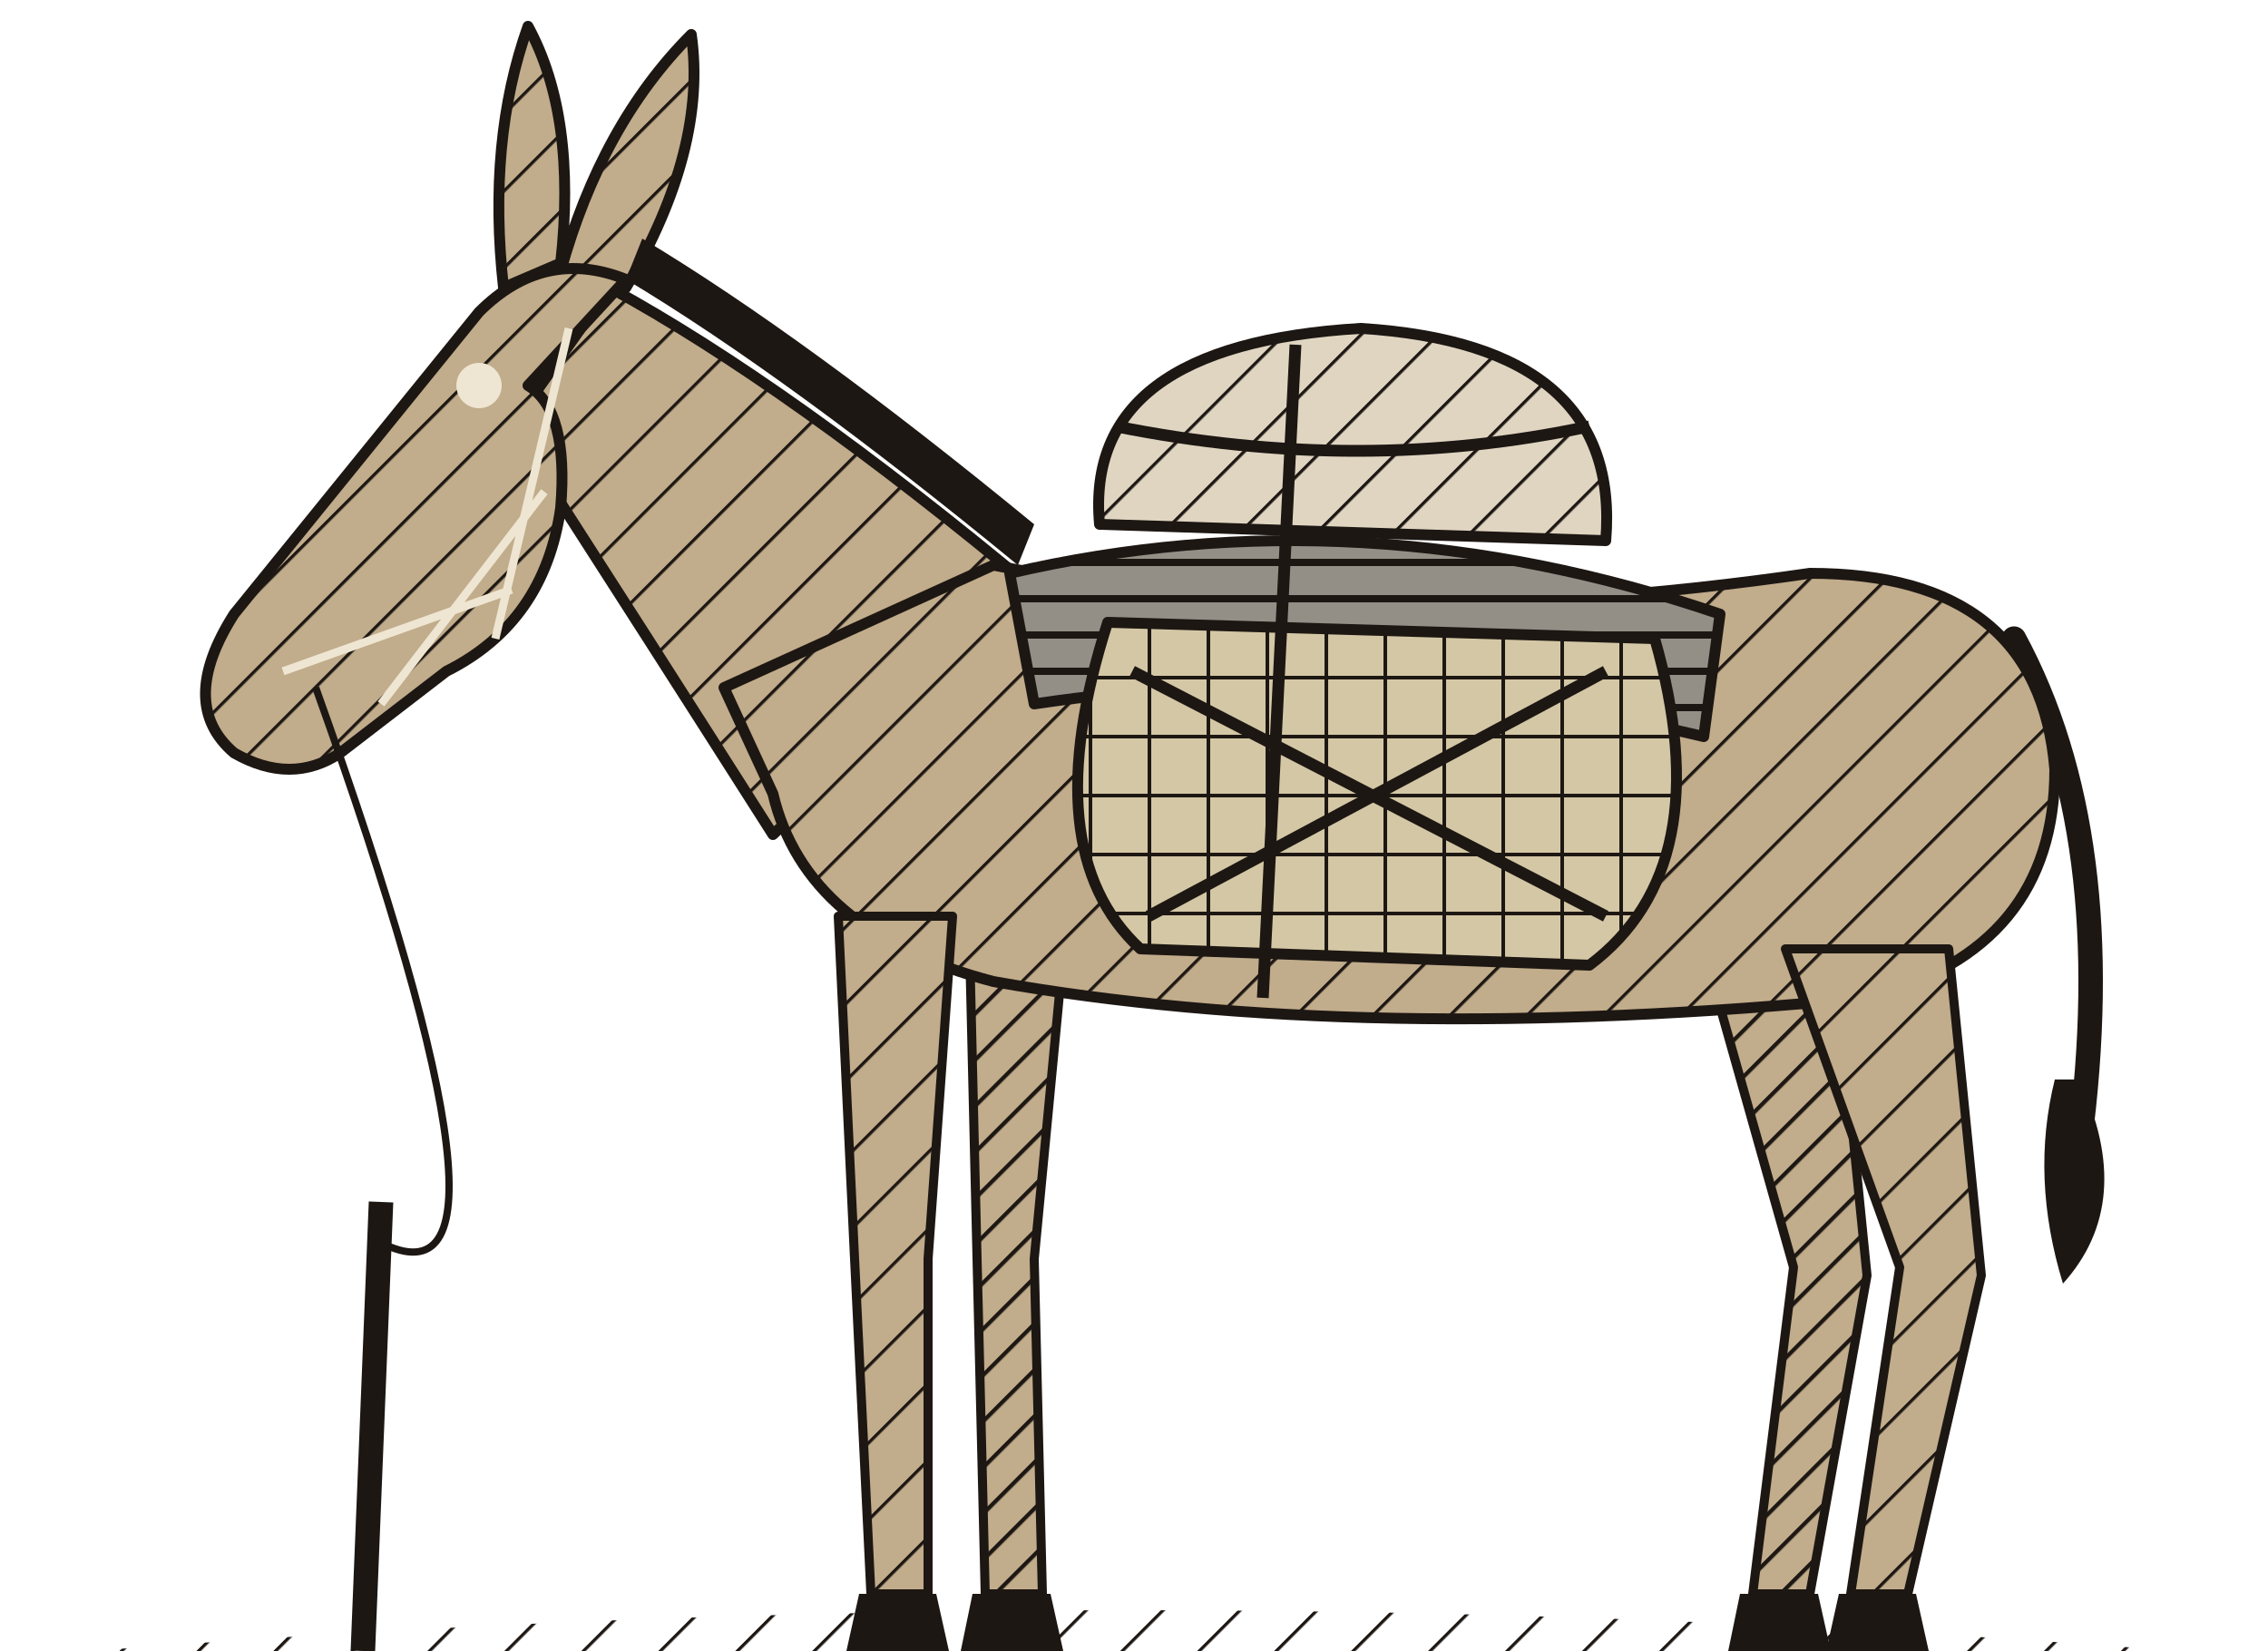
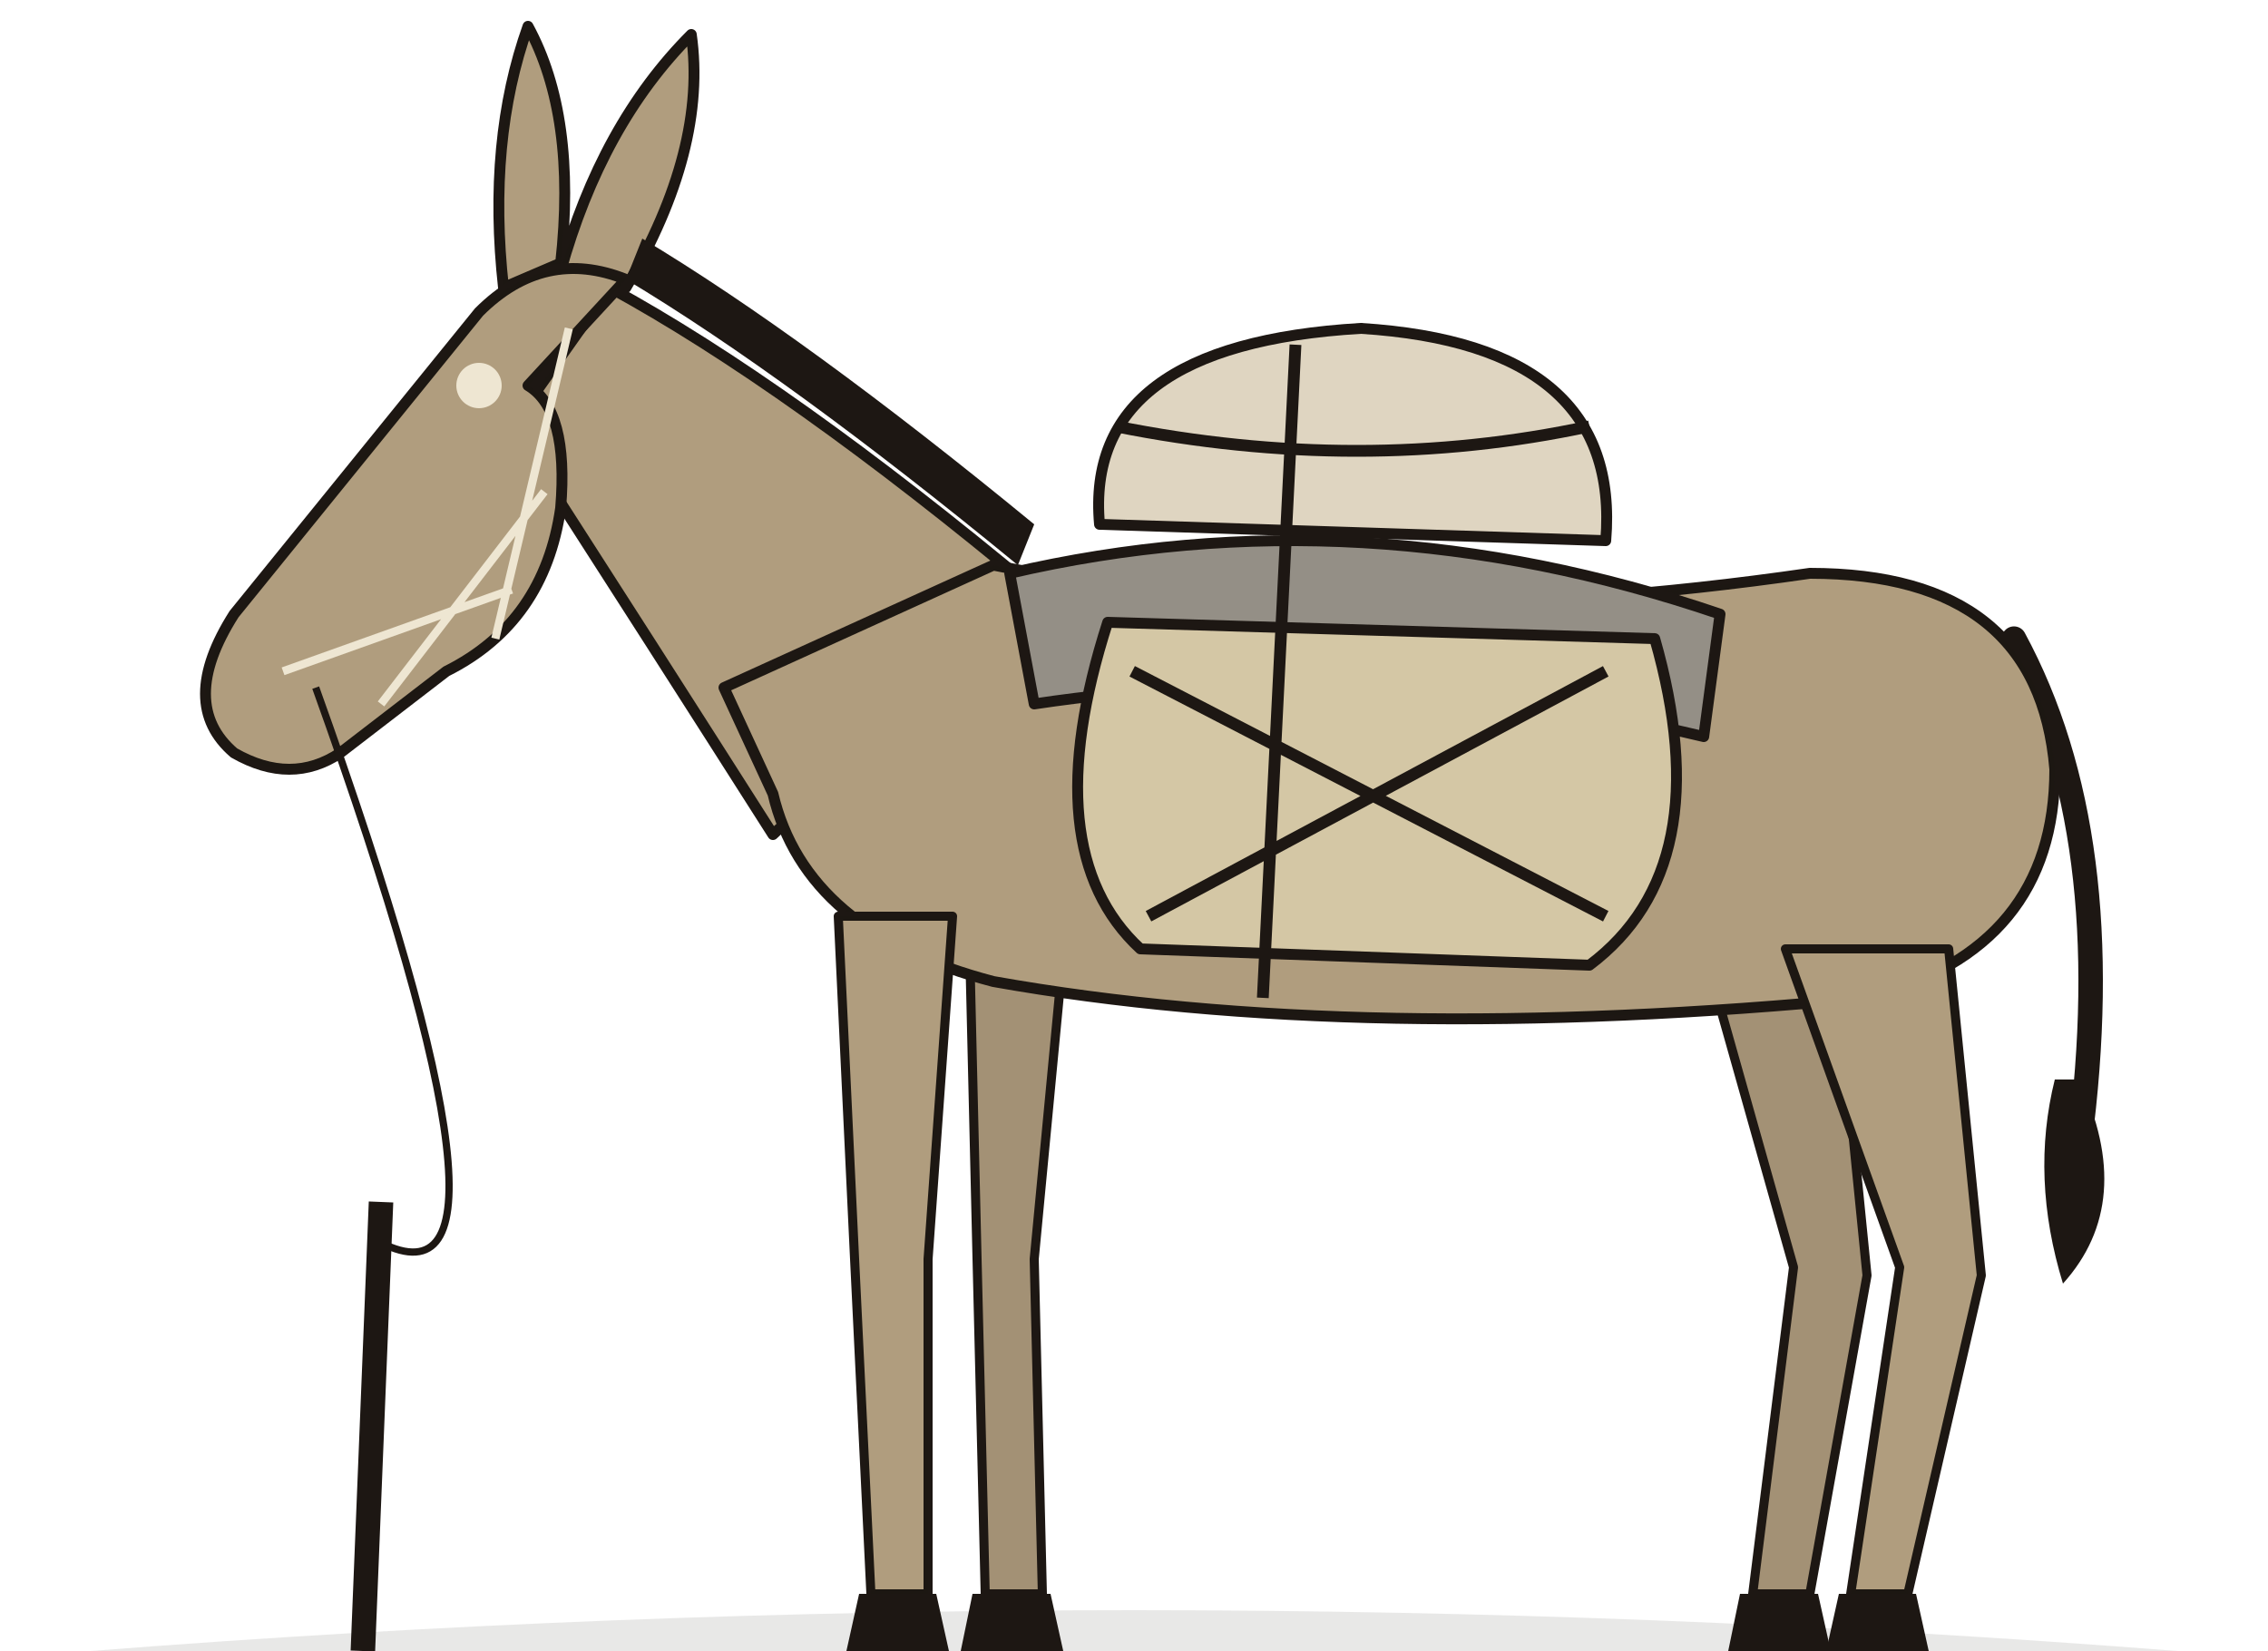
<svg xmlns="http://www.w3.org/2000/svg" width="250" height="182" viewBox="0 0 250 182">
  <defs>
-     <pattern id="t-fina" width="6" height="6" patternUnits="userSpaceOnUse" patternTransform="rotate(45)">
-       <line x1="0" y1="0" x2="0" y2="6" stroke="#1d1713" stroke-width="0.7" />
-     </pattern>
-     <pattern id="t-media" width="3.6" height="3.6" patternUnits="userSpaceOnUse" patternTransform="rotate(45)">
-       <line x1="0" y1="0" x2="0" y2="3.6" stroke="#1d1713" stroke-width="0.9" />
-     </pattern>
-     <pattern id="t-cruz" width="4" height="4" patternUnits="userSpaceOnUse" patternTransform="rotate(45)">
-       <line x1="0" y1="0" x2="0" y2="4" stroke="#1d1713" stroke-width="0.9" />
-       <line x1="0" y1="0" x2="4" y2="0" stroke="#1d1713" stroke-width="0.9" />
-     </pattern>
-     <pattern id="t-densa" width="2.8" height="2.8" patternUnits="userSpaceOnUse" patternTransform="rotate(30)">
-       <line x1="0" y1="0" x2="0" y2="2.8" stroke="#1d1713" stroke-width="1.2" />
-       <line x1="0" y1="0" x2="2.8" y2="0" stroke="#1d1713" stroke-width="1" />
-     </pattern>
-     <pattern id="t-horiz" width="8" height="4" patternUnits="userSpaceOnUse">
-       <line x1="0" y1="2" x2="8" y2="2" stroke="#1d1713" stroke-width="0.8" />
-     </pattern>
-     <pattern id="t-vert" width="4" height="8" patternUnits="userSpaceOnUse">
-       <line x1="2" y1="0" x2="2" y2="8" stroke="#1d1713" stroke-width="0.8" />
-     </pattern>
-     <pattern id="t-puntos" width="4" height="4" patternUnits="userSpaceOnUse">
-       <circle cx="2" cy="2" r="0.8" fill="#1d1713" />
-     </pattern>
-     <pattern id="t-puntos-ralos" width="7" height="7" patternUnits="userSpaceOnUse">
-       <circle cx="2" cy="2" r="0.7" fill="#1d1713" />
-       <circle cx="5.5" cy="5.5" r="0.6" fill="#1d1713" />
-     </pattern>
-     <pattern id="t-madera" width="40" height="6" patternUnits="userSpaceOnUse">
-       <path d="M0,3 C10,2 20,4 40,3" stroke="#1d1713" stroke-width="0.6" fill="none" />
-     </pattern>
-     <pattern id="t-tejido" width="6.5" height="6.5" patternUnits="userSpaceOnUse">
-       <path d="M0,3.2 H6.5 M3.2,0 V6.5" stroke="#1d1713" stroke-width="0.4" />
-     </pattern>
-     <pattern id="t-madera-v" width="6" height="40" patternUnits="userSpaceOnUse">
-       <path d="M3,0 C2,10 4,20 3,40" stroke="#1d1713" stroke-width="0.6" fill="none" />
+     <pattern id="rayado" width="9" height="9" patternUnits="userSpaceOnUse" patternTransform="rotate(45)">
+       <line x1="0" y1="0" x2="0" y2="9" stroke="#1d1713" stroke-width="1.2" />
    </pattern>
  </defs>
-   <path d="M10,182 Q125,173 240,182 Z" fill="url(#t-fina)" />
+   <path d="M10,182 Q125,173 240,182 Z" fill="#1d1713" fill-opacity="0.1" />
  <path d="M40,182 L42,132.5" stroke="#1d1713" stroke-width="2.7" />
  <path d="M117.6,101 L106.8,101 L107.7,138.8 L108.6,175.7 L114.9,175.7 L114,138.8 Z" fill="#c1ac8b" stroke="#1d1713" stroke-width="1" stroke-linejoin="round" />
-   <path d="M117.6,101 L106.8,101 L107.7,138.8 L108.6,175.7 L114.9,175.7 L114,138.8 Z" fill="url(#t-media)" />
+   <path d="M117.6,101 L106.8,101 L107.7,138.8 L108.6,175.7 L114.9,175.7 L114,138.8 Z" fill="#1d1713" fill-opacity="0.18" />
  <path d="M115.8,175.7 L107.2,175.7 L105.9,182 L117.2,182 Z" fill="#1d1713" />
  <path d="M187.8,104.6 L202.2,104.6 L205.8,140.6 L199.5,175.7 L193.2,175.7 L197.7,139.7 Z" fill="#c1ac8b" stroke="#1d1713" stroke-width="1" stroke-linejoin="round" />
-   <path d="M187.8,104.6 L202.2,104.6 L205.8,140.6 L199.5,175.7 L193.2,175.7 L197.7,139.7 Z" fill="url(#t-media)" />
+   <path d="M187.8,104.6 L202.2,104.6 L205.8,140.6 L199.5,175.7 L193.2,175.7 L197.7,139.7 Z" fill="#1d1713" fill-opacity="0.18" />
  <path d="M200.4,175.7 L191.8,175.7 L190.5,182 L201.8,182 Z" fill="#1d1713" />
  <path d="M222,70.4 Q233.7,92 229.2,126.2" stroke="#1d1713" stroke-width="2.7" fill="none" stroke-linecap="round" />
  <path d="M229.2,119 Q235.5,132.5 227.4,141.5 Q223.8,129.8 226.5,119 Z" fill="#1d1713" />
  <path d="M69,31.7 Q78,16.4 76.2,3.8 Q66.3,13.7 61.8,29.9 Z M61.8,29 Q63.6,12.8 58.2,2.9 Q53.7,15.5 55.5,31.7 Z" fill="#c1ac8b" stroke="#1d1713" stroke-width="1.2" stroke-linejoin="round" />
-   <path d="M69,31.7 Q78,16.4 76.2,3.8 Q66.3,13.7 61.8,29.9 Z M61.8,29 Q63.6,12.8 58.2,2.9 Q53.7,15.5 55.5,31.7 Z" fill="url(#t-fina)" />
+   <path d="M69,31.7 Q78,16.4 76.2,3.8 Q66.3,13.7 61.8,29.9 Z M61.8,29 Q63.6,12.8 58.2,2.9 Q53.7,15.5 55.5,31.7 Z" fill="#1d1713" fill-opacity="0.1" />
  <path d="M114,65 Q87,42.5 67.2,31.7 L56.4,47 Q72.6,72.2 85.2,92 Z" fill="#c1ac8b" stroke="#1d1713" stroke-width="1.2" stroke-linejoin="round" />
-   <path d="M114,65 Q87,42.5 67.2,31.7 L56.4,47 Q72.6,72.2 85.2,92 Z" fill="url(#t-fina)" />
+   <path d="M114,65 Q87,42.5 67.2,31.7 L56.4,47 Q72.6,72.2 85.2,92 Z" fill="#1d1713" fill-opacity="0.1" />
  <path d="M109.5,62.3 Q150,70.4 199.5,63.2 Q224.7,63.2 226.5,84.8 Q226.5,104.6 205.8,110 Q150,115.4 109.5,108.2 Q88.8,102.8 85.2,87.5 L79.8,75.8 Z" fill="#c1ac8b" stroke="#1d1713" stroke-width="1.2" stroke-linejoin="round" />
-   <path d="M109.5,62.3 Q150,70.4 199.5,63.2 Q224.7,63.2 226.5,84.8 Q226.5,104.6 205.8,110 Q150,115.4 109.5,108.2 Q88.8,102.8 85.2,87.5 L79.8,75.8 Z" fill="url(#t-fina)" />
+   <path d="M109.5,62.3 Q150,70.4 199.5,63.2 Q224.7,63.2 226.5,84.8 Q226.5,104.6 205.8,110 Q150,115.4 109.5,108.2 Q88.8,102.8 85.2,87.5 L79.8,75.8 Z" fill="#1d1713" fill-opacity="0.1" />
  <path d="M69,30.8 Q60,27.2 52.8,34.4 L25.8,67.7 Q19.5,77.6 25.8,83 Q32.1,86.6 37.5,83 L49.2,74 Q60,68.6 61.8,56 Q62.7,45.2 58.2,42.5 Z" fill="#c1ac8b" stroke="#1d1713" stroke-width="1.2" stroke-linejoin="round" />
-   <path d="M69,30.8 Q60,27.2 52.8,34.4 L25.8,67.7 Q19.5,77.6 25.8,83 Q32.1,86.6 37.5,83 L49.2,74 Q60,68.6 61.8,56 Q62.7,45.2 58.2,42.5 Z" fill="url(#t-fina)" />
+   <path d="M69,30.8 Q60,27.2 52.8,34.4 L25.8,67.7 Q19.5,77.6 25.8,83 Q32.1,86.6 37.5,83 L49.2,74 Q60,68.6 61.8,56 Q62.7,45.2 58.2,42.5 Z" fill="#1d1713" fill-opacity="0.1" />
  <path d="M112.2,62.3 Q87,41.6 69,30.8 L70.8,26.3 Q88.8,37.1 114,57.8 Z" fill="#1d1713" />
  <circle cx="52.8" cy="42.5" r="2.5" fill="#eee6d2" />
  <path d="M62.7,36.2 L54.6,70.4 M56.4,65 L31.2,74 M60,54.2 L42,77.6" stroke="#eee6d2" stroke-width="0.9" />
  <path d="M105,101 L92.4,101 L94.2,138.8 L96,175.7 L102.3,175.7 L102.3,138.8 Z" fill="#c1ac8b" stroke="#1d1713" stroke-width="1" stroke-linejoin="round" />
-   <path d="M105,101 L92.4,101 L94.2,138.8 L96,175.7 L102.3,175.7 L102.3,138.8 Z" fill="url(#t-fina)" />
+   <path d="M105,101 L92.4,101 L94.2,138.8 L96,175.7 L102.3,175.7 L102.3,138.8 Z" fill="#1d1713" fill-opacity="0.1" />
  <path d="M103.2,175.7 L94.7,175.7 L93.3,182 L104.6,182 Z" fill="#1d1713" />
  <path d="M196.8,104.6 L214.8,104.6 L218.4,140.6 L210.3,175.7 L204,175.7 L209.4,139.7 Z" fill="#c1ac8b" stroke="#1d1713" stroke-width="1" stroke-linejoin="round" />
-   <path d="M196.8,104.6 L214.8,104.6 L218.4,140.6 L210.3,175.7 L204,175.7 L209.4,139.7 Z" fill="url(#t-fina)" />
+   <path d="M196.8,104.6 L214.8,104.6 L218.4,140.6 L210.3,175.7 L204,175.7 L209.4,139.7 Z" fill="#1d1713" fill-opacity="0.1" />
  <path d="M211.2,175.7 L202.7,175.7 L201.3,182 L212.6,182 Z" fill="#1d1713" />
  <path d="M189.6,67.7 Q150,54.2 111.3,63.2 L114,77.6 Q150,72.2 187.8,81.2 Z" fill="#948f86" stroke="#1d1713" stroke-width="1.2" stroke-linejoin="round" />
-   <path d="M189.6,67.7 Q150,54.2 111.3,63.2 L114,77.6 Q150,72.2 187.8,81.2 Z" fill="url(#t-horiz)" />
  <path d="M177,59.6 Q178.8,38 150,36.2 Q119.4,38 121.2,57.8 Z" fill="#dfd5c1" stroke="#1d1713" stroke-width="1.2" stroke-linejoin="round" />
-   <path d="M177,59.6 Q178.8,38 150,36.2 Q119.4,38 121.2,57.8 Z" fill="url(#t-fina)" />
  <path d="M182.4,70.4 Q189.6,95.6 175.2,106.4 L125.7,104.6 Q114,93.8 122.1,68.6 Z" fill="#d4c7a5" stroke="#1d1713" stroke-width="1.2" stroke-linejoin="round" />
-   <path d="M182.4,70.4 Q189.6,95.6 175.2,106.4 L125.7,104.6 Q114,93.8 122.1,68.6 Z" fill="url(#t-tejido)" />
  <path d="M142.8,38 L139.2,110 M177,74 L126.6,101 M177,101 L124.8,74 M175.2,47 Q150,52.4 123,47" stroke="#1d1713" stroke-width="1.3" fill="none" />
  <path d="M34.8,75.8 Q60,146 42,137" stroke="#1d1713" stroke-width="0.8" fill="none" />
</svg>
